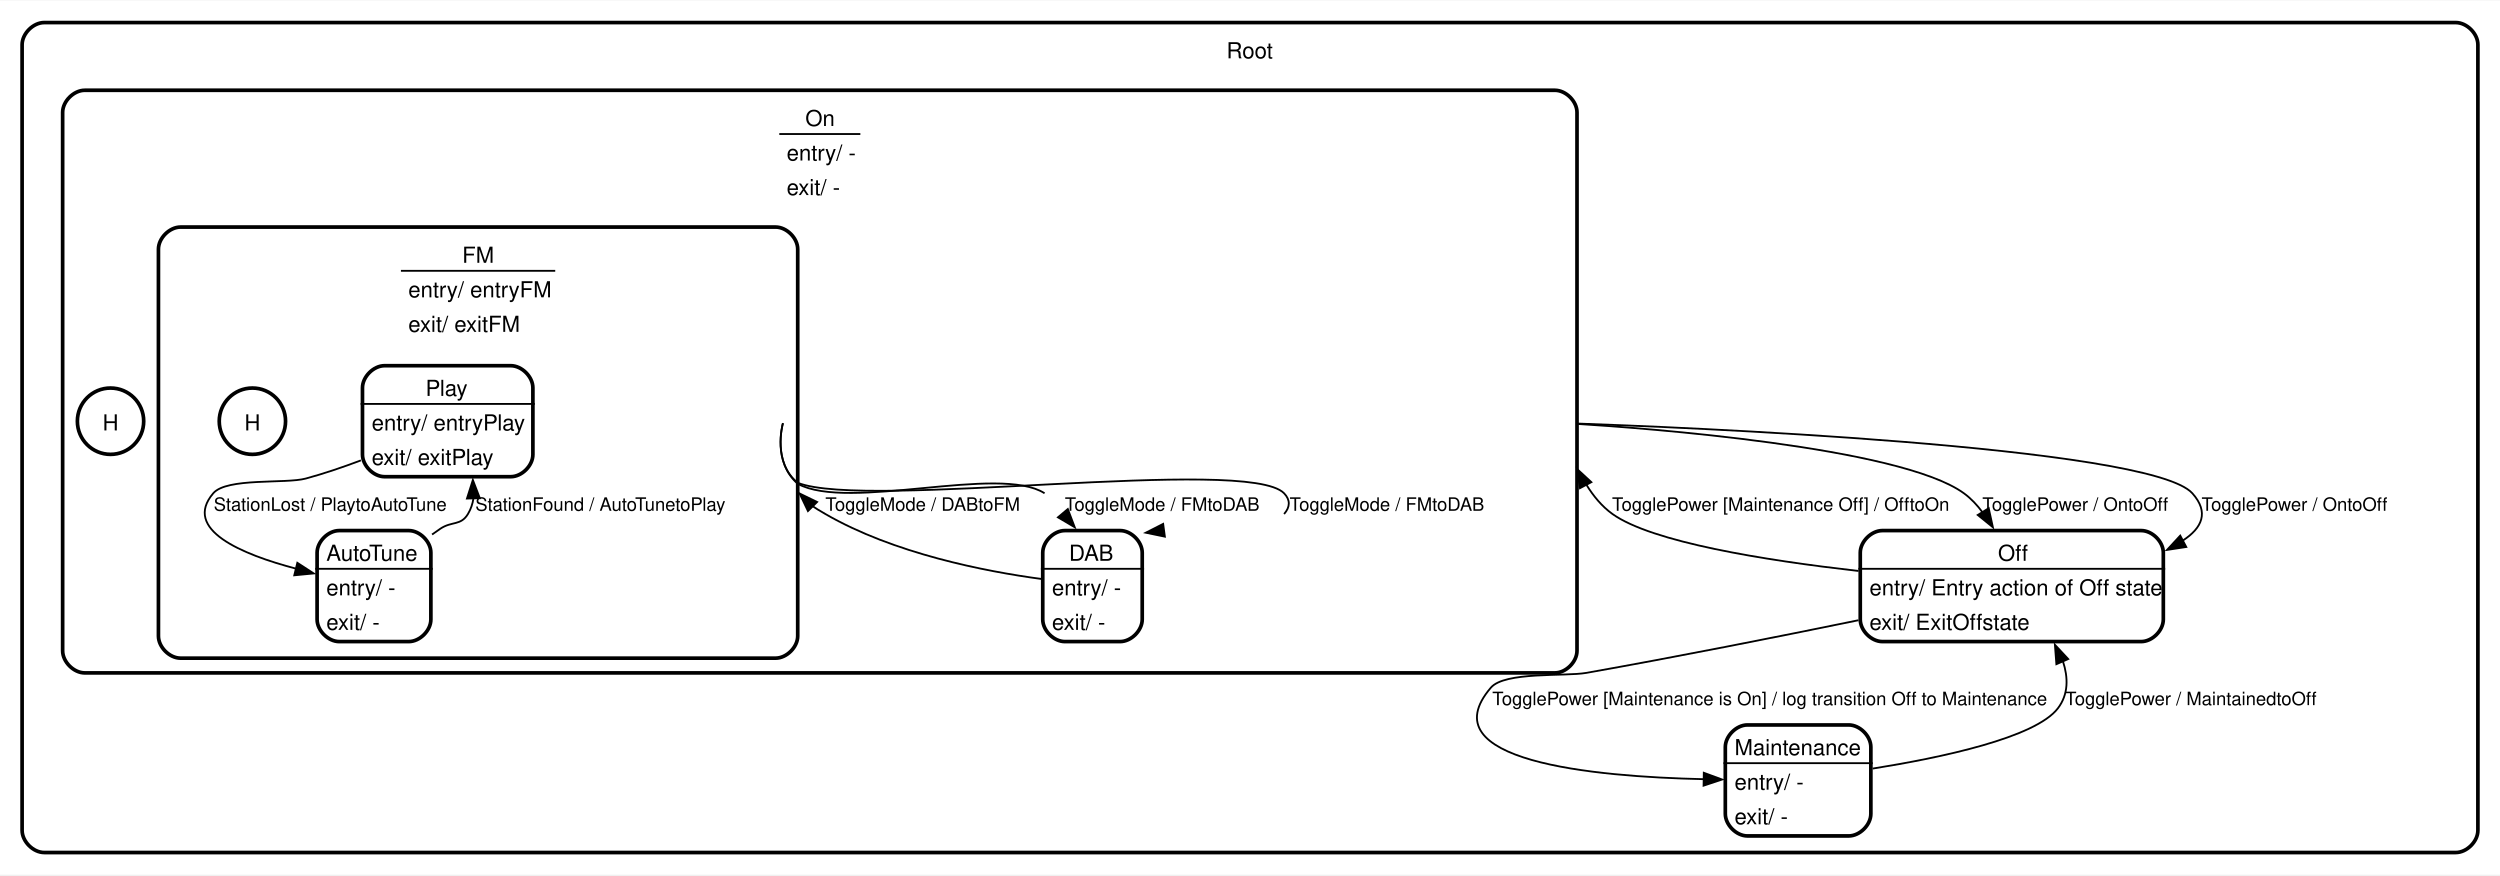
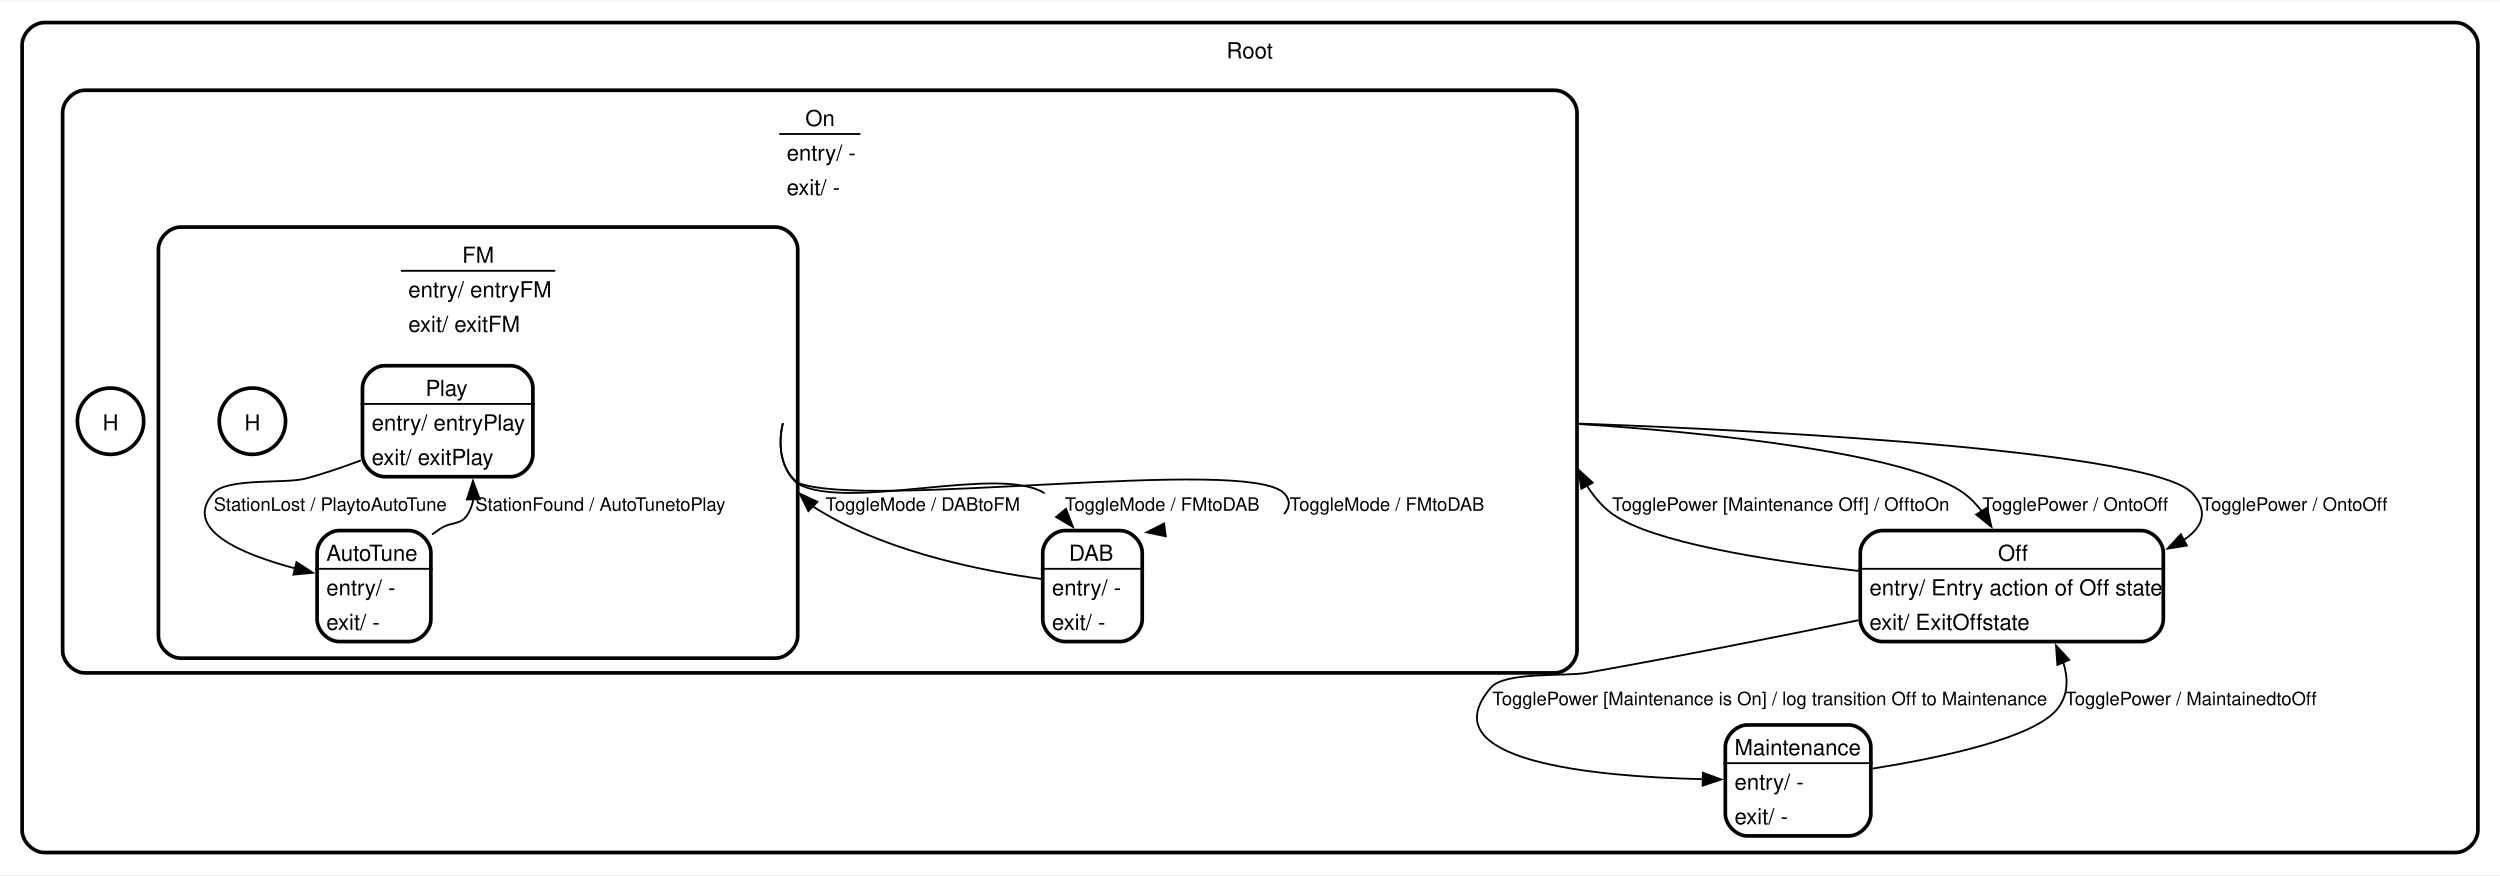
<svg xmlns="http://www.w3.org/2000/svg" height="475pt" preserveAspectRatio="xMidYMid meet" viewBox="0.00 0.00 1357.00 474.50" width="1357pt">
  <g class="graph" id="graph0" transform="scale(1 1) rotate(0) translate(4 470.5)">
    <polygon fill="white" points="-4,4 -4,-470.5 1353,-470.5 1353,4 -4,4" stroke="none" />
    <g class="cluster state regular" id="clust1">
      <path d="M20,-8C20,-8 1329,-8 1329,-8 1335,-8 1341,-14 1341,-20 1341,-20 1341,-446.5 1341,-446.5 1341,-452.5 1335,-458.5 1329,-458.5 1329,-458.5 20,-458.5 20,-458.5 14,-458.5 8,-452.5 8,-446.5 8,-446.5 8,-20 8,-20 8,-14 14,-8 20,-8" fill="none" stroke="black" stroke-width="2" />
      <text font-family="Helvetica,sans-Serif" font-size="12.00" text-anchor="start" x="661.75" y="-439.1">Root</text>
    </g>
    <g class="cluster state regular" id="clust2">
      <path d="M42,-105.5C42,-105.5 840,-105.5 840,-105.5 846,-105.5 852,-111.5 852,-117.5 852,-117.5 852,-409.75 852,-409.75 852,-415.75 846,-421.75 840,-421.75 840,-421.75 42,-421.75 42,-421.75 36,-421.75 30,-415.75 30,-409.75 30,-409.75 30,-117.5 30,-117.5 30,-111.5 36,-105.5 42,-105.5" fill="none" stroke="black" stroke-width="2" />
      <text font-family="Helvetica,sans-Serif" font-size="12.00" text-anchor="start" x="433.12" y="-402.35">On</text>
      <text font-family="Helvetica,sans-Serif" font-size="12.00" text-anchor="start" x="423" y="-383.6">entry/ -</text>
      <text font-family="Helvetica,sans-Serif" font-size="12.00" text-anchor="start" x="423" y="-364.85">exit/ -</text>
      <polygon fill="black" points="419,-398 419,-398 463,-398 463,-398 419,-398" stroke="black" />
    </g>
    <g class="cluster state regular" id="clust3">
      <path d="M94,-113.5C94,-113.5 417,-113.5 417,-113.5 423,-113.5 429,-119.5 429,-125.5 429,-125.5 429,-335.5 429,-335.5 429,-341.5 423,-347.5 417,-347.5 417,-347.5 94,-347.5 94,-347.5 88,-347.5 82,-341.5 82,-335.5 82,-335.5 82,-125.5 82,-125.5 82,-119.5 88,-113.5 94,-113.5" fill="none" stroke="black" stroke-width="2" />
      <text font-family="Helvetica,sans-Serif" font-size="12.00" text-anchor="start" x="246.88" y="-328.1">FM</text>
      <text font-family="Helvetica,sans-Serif" font-size="12.00" text-anchor="start" x="217.62" y="-309.35">entry/ entryFM</text>
      <text font-family="Helvetica,sans-Serif" font-size="12.00" text-anchor="start" x="217.62" y="-290.6">exit/ exitFM</text>
      <polygon fill="black" points="213.62,-323.75 213.62,-323.75 297.38,-323.75 297.38,-323.75 213.62,-323.75" stroke="black" />
    </g>
    <g class="node state regular" id="node2">
      <polygon fill="#ffffff" fill-opacity="0.004" points="1171.25,-183.75 1004.75,-183.75 1004.75,-121.5 1171.25,-121.5 1171.25,-183.75" stroke="none" stroke-width="2" />
      <text font-family="Helvetica,sans-Serif" font-size="12.00" text-anchor="start" x="1080.5" y="-166.35">Off</text>
      <text font-family="Helvetica,sans-Serif" font-size="12.00" text-anchor="start" x="1010.75" y="-147.6">entry/ Entry action of Off state</text>
      <text font-family="Helvetica,sans-Serif" font-size="12.00" text-anchor="start" x="1010.75" y="-128.85">exit/ ExitOffstate</text>
      <polygon fill="black" points="1004.75,-162 1004.75,-162 1171.25,-162 1171.25,-162 1004.75,-162" stroke="black" />
      <path d="M1017.75,-122.5C1017.75,-122.5 1158.25,-122.5 1158.25,-122.5 1164.25,-122.5 1170.25,-128.5 1170.25,-134.5 1170.25,-134.5 1170.25,-170.75 1170.25,-170.75 1170.25,-176.75 1164.25,-182.75 1158.25,-182.75 1158.25,-182.75 1017.75,-182.75 1017.75,-182.75 1011.75,-182.75 1005.75,-176.75 1005.75,-170.75 1005.75,-170.75 1005.75,-134.5 1005.75,-134.5 1005.75,-128.5 1011.75,-122.5 1017.75,-122.5" fill="none" stroke="black" stroke-width="2" />
    </g>
    <g class="node state regular" id="node3">
      <polygon fill="#ffffff" fill-opacity="0.004" points="1012.5,-78.25 931.5,-78.25 931.5,-16 1012.5,-16 1012.5,-78.25" stroke="none" stroke-width="2" />
      <text font-family="Helvetica,sans-Serif" font-size="12.00" text-anchor="start" x="937.5" y="-60.85">Maintenance</text>
      <text font-family="Helvetica,sans-Serif" font-size="12.00" text-anchor="start" x="937.5" y="-42.1">entry/ -</text>
      <text font-family="Helvetica,sans-Serif" font-size="12.00" text-anchor="start" x="937.5" y="-23.35">exit/ -</text>
      <polygon fill="black" points="931.5,-56.5 931.5,-56.5 1012.5,-56.5 1012.5,-56.5 931.5,-56.5" stroke="black" />
      <path d="M944.5,-17C944.5,-17 999.5,-17 999.5,-17 1005.5,-17 1011.5,-23 1011.5,-29 1011.5,-29 1011.5,-65.25 1011.5,-65.25 1011.5,-71.25 1005.5,-77.25 999.5,-77.25 999.5,-77.25 944.5,-77.25 944.5,-77.25 938.5,-77.25 932.5,-71.25 932.5,-65.25 932.5,-65.25 932.5,-29 932.5,-29 932.5,-23 938.5,-17 944.5,-17" fill="none" stroke="black" stroke-width="2" />
    </g>
    <g class="edge transition" id="edge1">
-       <path d="M1004.77,-134.09C960.89,-125.08 906.13,-114.2 857,-105.5 845.54,-103.47 812.82,-106.33 805.25,-97.5 771.12,-57.69 860.06,-49.17 920.78,-47.81" fill="none" stroke="black" />
-       <polygon fill="black" points="920.82,-51.29 930.76,-47.63 920.7,-44.29 920.82,-51.29" stroke="black" />
+       <path d="M1004.77,-134.09C960.89,-125.08 906.13,-114.2 857,-105.5 845.54,-103.47 812.82,-106.33 805.25,-97.5 771.19,-57.77 859.69,-49.21 920.41,-47.82" fill="none" stroke="black" />
+       <polygon fill="black" points="920.3,-51.32 930.25,-47.66 920.19,-44.32 920.3,-51.32" stroke="black" />
      <text font-family="Helvetica,sans-Serif" font-size="10.00" text-anchor="start" x="806" y="-88">TogglePower [Maintenance is On] / log transition Off to Maintenance   </text>
    </g>
    <g class="edge transition" id="edge2">
-       <path d="M1004.84,-160.82C953.12,-166.69 892.55,-176.54 871.25,-191.75 865.53,-195.84 860.87,-201.52 857.14,-207.57" fill="none" stroke="black" />
-       <polygon fill="black" points="853.61,-205.76 852,-216.23 859.78,-209.04 853.61,-205.76" stroke="black" />
+       <path d="M1004.84,-160.82C953.12,-166.69 892.55,-176.54 871.25,-191.75 865.67,-195.74 861.1,-201.25 857.4,-207.14" fill="none" stroke="black" />
+       <polygon fill="black" points="854.35,-205.43 852.71,-215.89 860.52,-208.73 854.35,-205.43" stroke="black" />
      <text font-family="Helvetica,sans-Serif" font-size="10.00" text-anchor="start" x="871" y="-193.5">TogglePower [Maintenance Off] / OfftoOn   </text>
    </g>
    <g class="edge transition" id="edge3">
-       <path d="M1012.46,-53.56C1049.64,-59.48 1100.78,-70.29 1113,-86.25 1118.8,-93.82 1118.69,-102.89 1115.76,-111.83" fill="none" stroke="black" />
-       <polygon fill="black" points="1112.2,-110.22 1111.4,-120.79 1118.62,-113.03 1112.2,-110.22" stroke="black" />
+       <path d="M1012.46,-53.56C1049.64,-59.48 1100.78,-70.29 1113,-86.25 1118.67,-93.66 1118.69,-102.5 1115.94,-111.26" fill="none" stroke="black" />
+       <polygon fill="black" points="1112.75,-109.83 1112,-120.4 1119.17,-112.6 1112.75,-109.83" stroke="black" />
      <text font-family="Helvetica,sans-Serif" font-size="10.00" text-anchor="start" x="1117" y="-88">TogglePower / MaintainedtoOff   </text>
    </g>
    <g class="edge transition" id="edge4">
-       <path d="M852,-240.66C887.1,-238.47 1027.31,-228.28 1062,-203 1065.89,-200.16 1069.25,-196.57 1072.14,-192.61" fill="none" stroke="black" />
-       <polygon fill="black" points="1075.47,-194.89 1077.74,-184.54 1069.51,-191.21 1075.47,-194.89" stroke="black" />
+       <path d="M852,-240.66C887.1,-238.47 1027.31,-228.28 1062,-203 1065.68,-200.32 1068.89,-196.95 1071.67,-193.25" fill="none" stroke="black" />
+       <polygon fill="black" points="1074.61,-195.16 1076.94,-184.82 1068.67,-191.45 1074.61,-195.16" stroke="black" />
      <text font-family="Helvetica,sans-Serif" font-size="10.00" text-anchor="start" x="1072" y="-193.5">TogglePower / OntoOff   </text>
    </g>
    <g class="edge transition" id="edge5">
-       <path d="M852,-240.86C901.33,-239.13 1162.92,-228.8 1186,-203 1195.27,-192.64 1191.29,-184.17 1180.86,-177.36" fill="none" stroke="black" />
-       <polygon fill="black" points="1182.71,-173.85 1172.24,-172.25 1179.43,-180.03 1182.71,-173.85" stroke="black" />
+       <path d="M852,-240.86C901.33,-239.13 1162.92,-228.8 1186,-203 1195.18,-192.74 1191.37,-184.34 1181.17,-177.56" fill="none" stroke="black" />
+       <polygon fill="black" points="1183.04,-174.6 1172.58,-172.96 1179.74,-180.77 1183.04,-174.6" stroke="black" />
      <text font-family="Helvetica,sans-Serif" font-size="10.00" text-anchor="start" x="1191" y="-193.5">TogglePower / OntoOff   </text>
    </g>
    <g class="node state regular" id="node5">
      <polygon fill="#ffffff" fill-opacity="0.004" points="617,-183.75 561,-183.75 561,-121.5 617,-121.5 617,-183.75" stroke="none" stroke-width="2" />
      <text font-family="Helvetica,sans-Serif" font-size="12.00" text-anchor="start" x="576.25" y="-166.35">DAB</text>
      <text font-family="Helvetica,sans-Serif" font-size="12.00" text-anchor="start" x="567" y="-147.6">entry/ -</text>
      <text font-family="Helvetica,sans-Serif" font-size="12.00" text-anchor="start" x="567" y="-128.85">exit/ -</text>
      <polygon fill="black" points="561,-162 561,-162 617,-162 617,-162 561,-162" stroke="black" />
      <path d="M574,-122.5C574,-122.5 604,-122.5 604,-122.5 610,-122.5 616,-128.5 616,-134.5 616,-134.5 616,-170.75 616,-170.75 616,-176.75 610,-182.75 604,-182.75 604,-182.75 574,-182.75 574,-182.75 568,-182.75 562,-176.75 562,-170.75 562,-170.75 562,-134.5 562,-134.5 562,-128.5 568,-122.5 574,-122.5" fill="none" stroke="black" stroke-width="2" />
    </g>
    <g class="edge transition" id="edge7">
-       <path d="M561.15,-156.5C530.66,-160.62 481.17,-170.24 444,-191.75 440.91,-193.54 438.44,-195.01 436.36,-196.48" fill="none" stroke="black" />
-       <polygon fill="black" points="434.56,-193.34 430,-202.9 439.53,-198.27 434.56,-193.34" stroke="black" />
+       <path d="M561.15,-156.5C530.66,-160.62 481.17,-170.24 444,-191.75 441.26,-193.33 439.02,-194.67 437.1,-195.97" fill="none" stroke="black" />
+       <polygon fill="black" points="434.78,-193.34 430.08,-202.84 439.68,-198.35 434.78,-193.34" stroke="black" />
      <text font-family="Helvetica,sans-Serif" font-size="10.00" text-anchor="start" x="444" y="-193.5">ToggleMode / DABtoFM   </text>
    </g>
    <g class="node state history" id="node6">
      <ellipse cx="56" cy="-242.12" fill="#ffffff" fill-opacity="0.004" rx="18" ry="18" stroke="black" stroke-width="2" />
      <text font-family="Helvetica,sans-Serif" font-size="12.00" text-anchor="middle" x="56" y="-237.1">H</text>
    </g>
    <g class="edge transition" id="edge6">
      <path d="M420.98,-241.06C420.65,-239.83 415.41,-219.9 429,-208.16 456.58,-193.02 538.5,-218.77 563,-203" fill="none" stroke="black" />
-       <polygon fill="black" points="575.61,-194.45 579.37,-184.55 570.25,-189.94 575.61,-194.45" stroke="black" />
+       <polygon fill="black" points="574.63,-194.61 578.39,-184.7 569.28,-190.1 574.63,-194.61" stroke="black" />
      <text font-family="Helvetica,sans-Serif" font-size="10.00" text-anchor="start" x="574" y="-193.5">ToggleMode / FMtoDAB   </text>
    </g>
    <g class="edge transition" id="edge8">
      <path d="M420.98,-241.06C420.64,-239.82 415.29,-219.77 429,-208.69 466.3,-193.83 673.15,-223.45 693,-203 696.48,-199.41 696.33,-195.48 693,-191.75" fill="none" stroke="black" />
-       <polygon fill="black" points="628.29,-179.45 617.91,-181.59 627.36,-186.39 628.29,-179.45" stroke="black" />
+       <polygon fill="black" points="628.79,-179.65 618.41,-181.8 627.86,-186.59 628.79,-179.65" stroke="black" />
      <text font-family="Helvetica,sans-Serif" font-size="10.00" text-anchor="start" x="696" y="-193.5">ToggleMode / FMtoDAB   </text>
    </g>
    <g class="node state regular" id="node8">
      <polygon fill="#ffffff" fill-opacity="0.004" points="286.25,-273.25 191.75,-273.25 191.75,-211 286.25,-211 286.25,-273.25" stroke="none" stroke-width="2" />
      <text font-family="Helvetica,sans-Serif" font-size="12.00" text-anchor="start" x="227" y="-255.85">Play</text>
      <text font-family="Helvetica,sans-Serif" font-size="12.00" text-anchor="start" x="197.75" y="-237.1">entry/ entryPlay</text>
      <text font-family="Helvetica,sans-Serif" font-size="12.00" text-anchor="start" x="197.75" y="-218.35">exit/ exitPlay</text>
      <polygon fill="black" points="191.75,-251.5 191.75,-251.5 286.25,-251.5 286.25,-251.5 191.75,-251.5" stroke="black" />
      <path d="M204.75,-212C204.75,-212 273.25,-212 273.25,-212 279.25,-212 285.25,-218 285.25,-224 285.25,-224 285.25,-260.25 285.25,-260.25 285.25,-266.25 279.25,-272.25 273.25,-272.25 273.25,-272.25 204.75,-272.25 204.75,-272.25 198.75,-272.25 192.75,-266.25 192.75,-260.25 192.75,-260.25 192.75,-224 192.75,-224 192.75,-218 198.75,-212 204.75,-212" fill="none" stroke="black" stroke-width="2" />
    </g>
    <g class="node state regular" id="node9">
      <polygon fill="#ffffff" fill-opacity="0.004" points="230.88,-183.75 167.12,-183.75 167.12,-121.5 230.88,-121.5 230.88,-183.75" stroke="none" stroke-width="2" />
      <text font-family="Helvetica,sans-Serif" font-size="12.00" text-anchor="start" x="173.12" y="-166.35">AutoTune</text>
      <text font-family="Helvetica,sans-Serif" font-size="12.00" text-anchor="start" x="173.12" y="-147.6">entry/ -</text>
      <text font-family="Helvetica,sans-Serif" font-size="12.00" text-anchor="start" x="173.12" y="-128.85">exit/ -</text>
      <polygon fill="black" points="167.12,-162 167.12,-162 230.88,-162 230.88,-162 167.12,-162" stroke="black" />
      <path d="M180.12,-122.5C180.12,-122.5 217.88,-122.5 217.88,-122.5 223.88,-122.5 229.88,-128.5 229.88,-134.5 229.88,-134.5 229.88,-170.75 229.88,-170.75 229.88,-176.75 223.88,-182.75 217.88,-182.75 217.88,-182.75 180.12,-182.75 180.12,-182.75 174.12,-182.75 168.12,-176.75 168.12,-170.75 168.12,-170.75 168.12,-134.5 168.12,-134.5 168.12,-128.5 174.12,-122.5 180.12,-122.5" fill="none" stroke="black" stroke-width="2" />
    </g>
    <g class="edge transition" id="edge9">
-       <path d="M191.89,-220.85C182.14,-217.18 171.84,-213.67 162,-211 151.09,-208.03 119.09,-211.6 111.75,-203 94.97,-183.34 127.01,-169.88 156.89,-162.03" fill="none" stroke="black" />
-       <polygon fill="black" points="157.39,-165.27 166.28,-159.49 155.73,-158.47 157.39,-165.27" stroke="black" />
+       <path d="M191.89,-220.85C182.14,-217.18 171.84,-213.67 162,-211 151.09,-208.03 119.09,-211.6 111.75,-203 95.12,-183.51 126.46,-170.11 156.1,-162.24" fill="none" stroke="black" />
+       <polygon fill="black" points="156.93,-165.64 165.81,-159.85 155.26,-158.84 156.93,-165.64" stroke="black" />
      <text font-family="Helvetica,sans-Serif" font-size="10.00" text-anchor="start" x="112" y="-193.5">StationLost / PlaytoAutoTune   </text>
    </g>
    <g class="edge transition" id="edge10">
-       <path d="M230.52,-180.61C232.02,-181.69 233.51,-182.75 235,-183.75 241.26,-187.97 246.11,-185.27 250,-191.75 251.6,-194.41 252.54,-197.28 252.99,-200.25" fill="none" stroke="black" />
-       <polygon fill="black" points="249.46,-200.13 252.67,-210.23 256.46,-200.33 249.46,-200.13" stroke="black" />
+       <path d="M230.52,-180.61C232.02,-181.69 233.51,-182.75 235,-183.75 241.26,-187.97 246.11,-185.27 250,-191.75 251.54,-194.32 252.48,-197.08 252.94,-199.94" fill="none" stroke="black" />
+       <polygon fill="black" points="249.45,-199.63 252.71,-209.71 256.44,-199.8 249.45,-199.63" stroke="black" />
      <text font-family="Helvetica,sans-Serif" font-size="10.00" text-anchor="start" x="254" y="-193.5">StationFound / AutoTunetoPlay   </text>
    </g>
    <g class="node state history" id="node10">
      <ellipse cx="133" cy="-242.12" fill="#ffffff" fill-opacity="0.004" rx="18" ry="18" stroke="black" stroke-width="2" />
      <text font-family="Helvetica,sans-Serif" font-size="12.00" text-anchor="middle" x="133" y="-237.1">H</text>
    </g>
  </g>
</svg>
